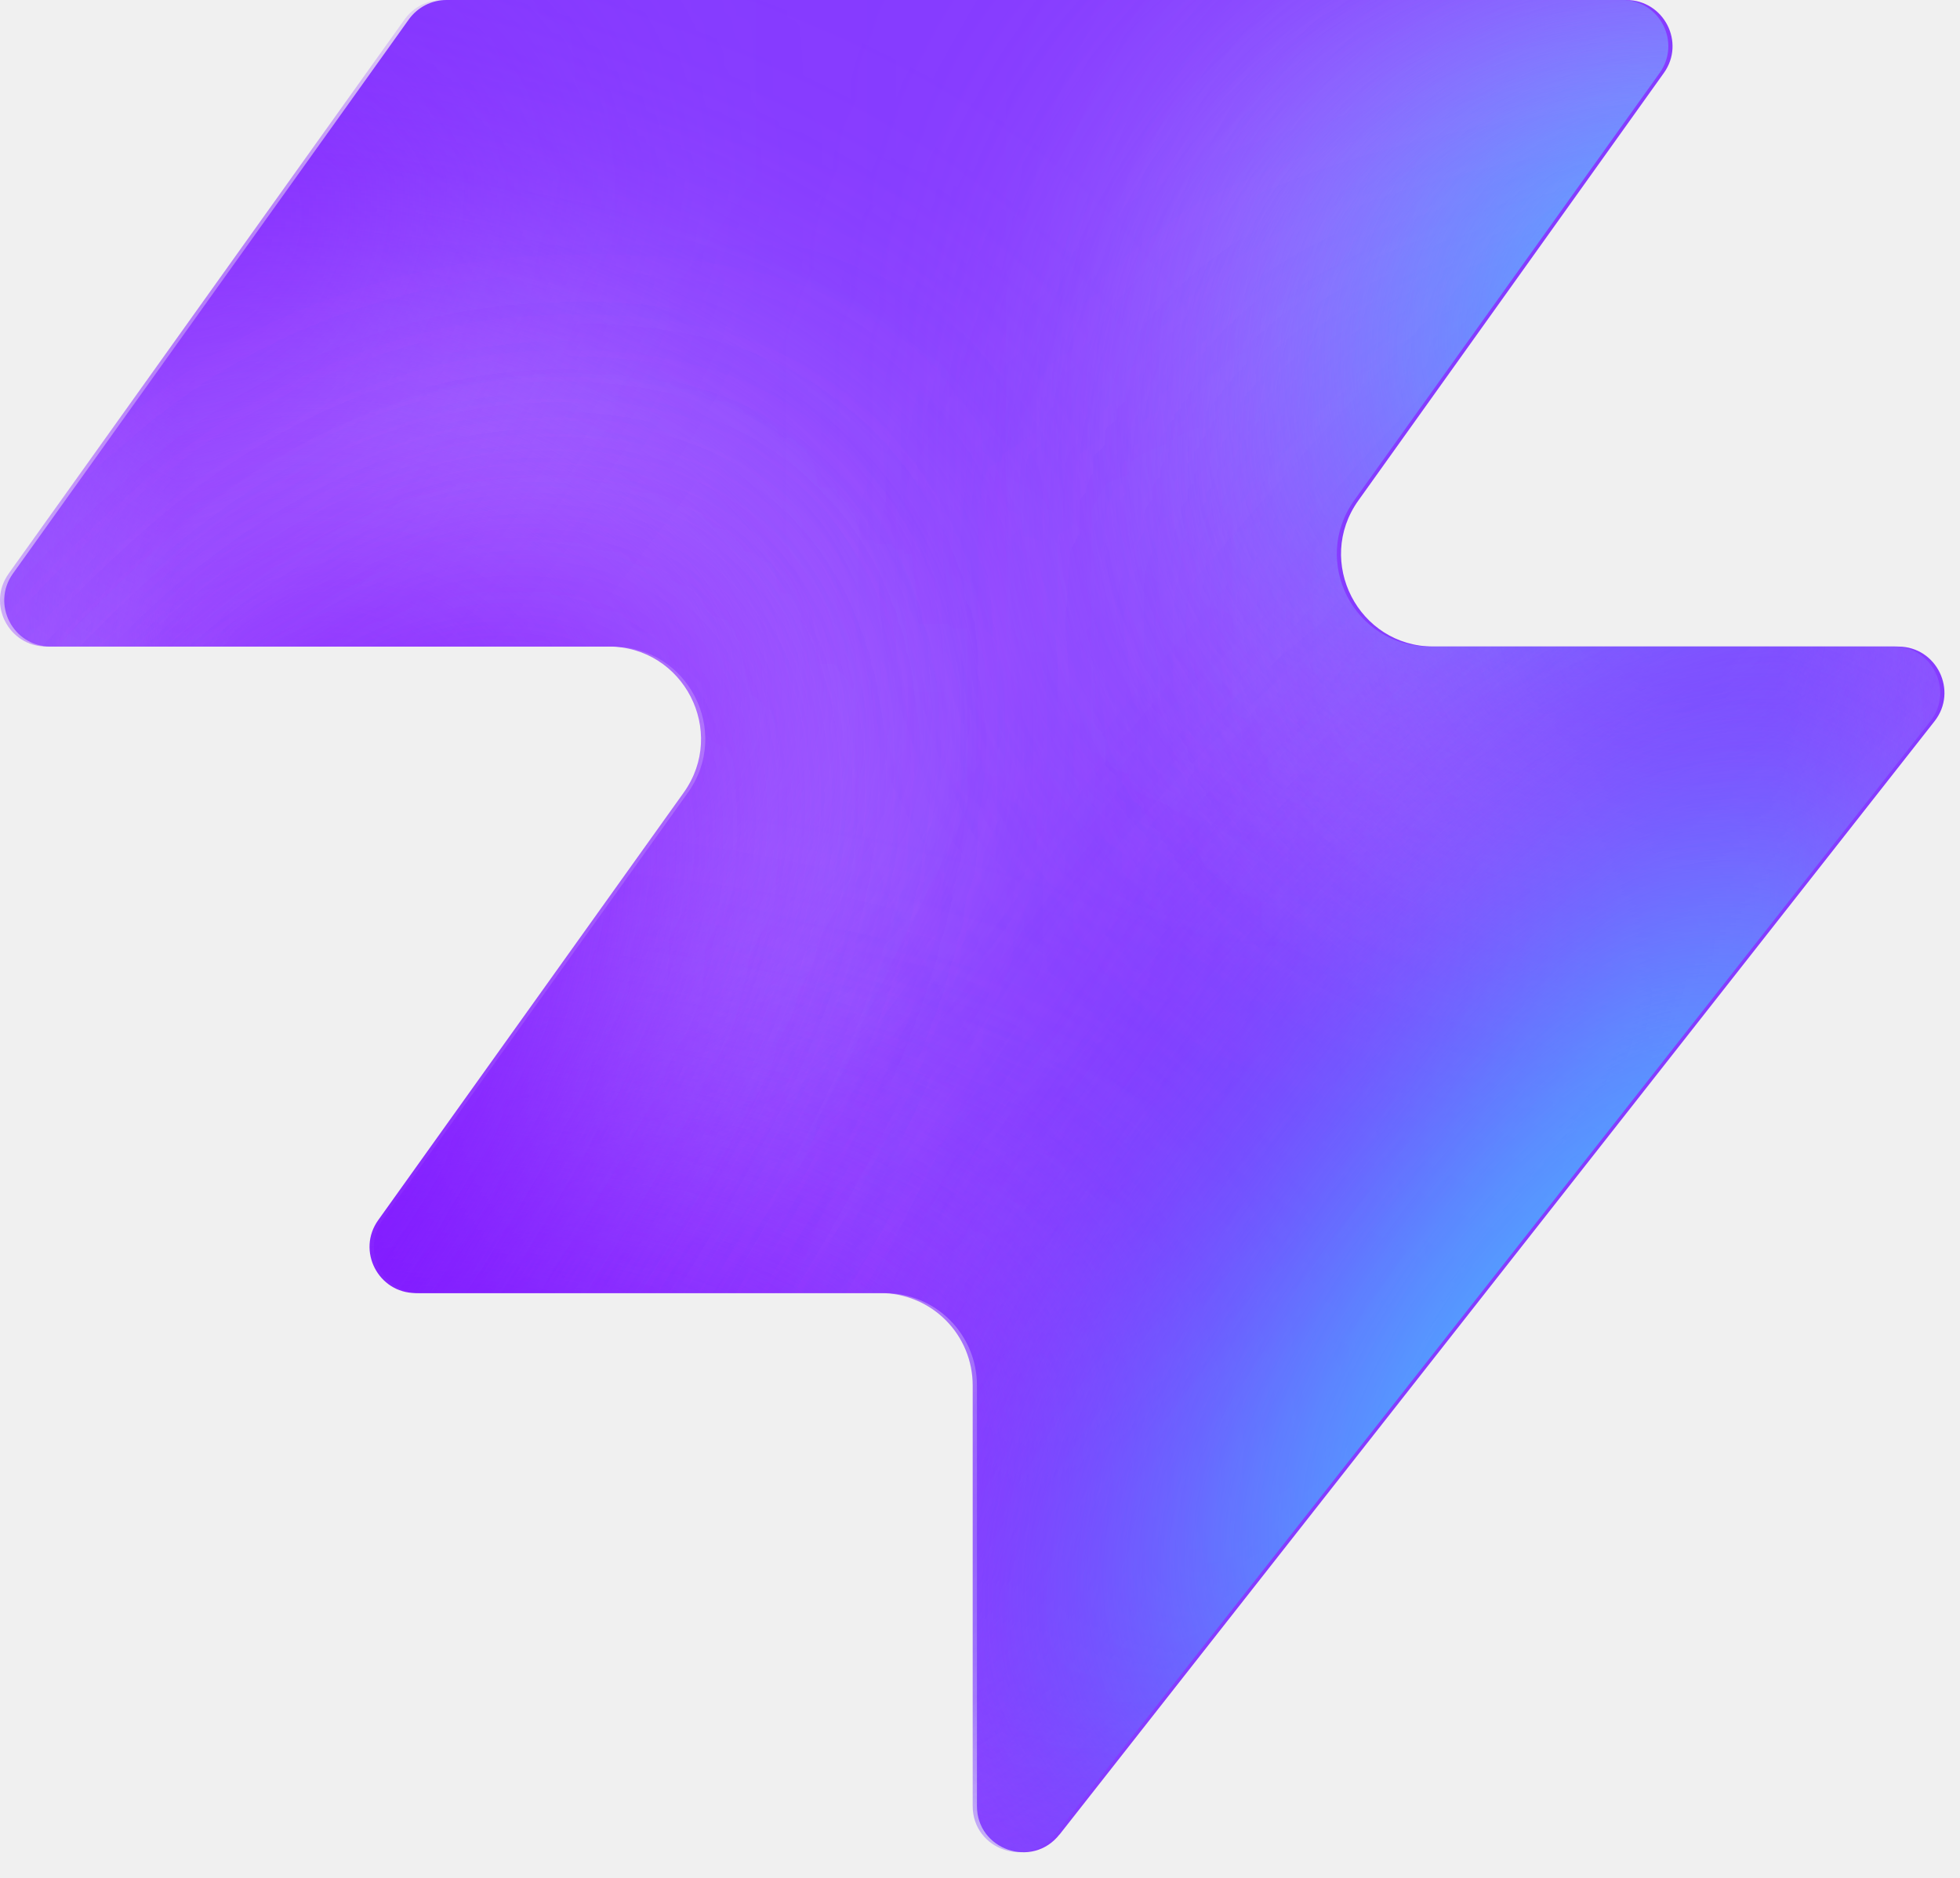
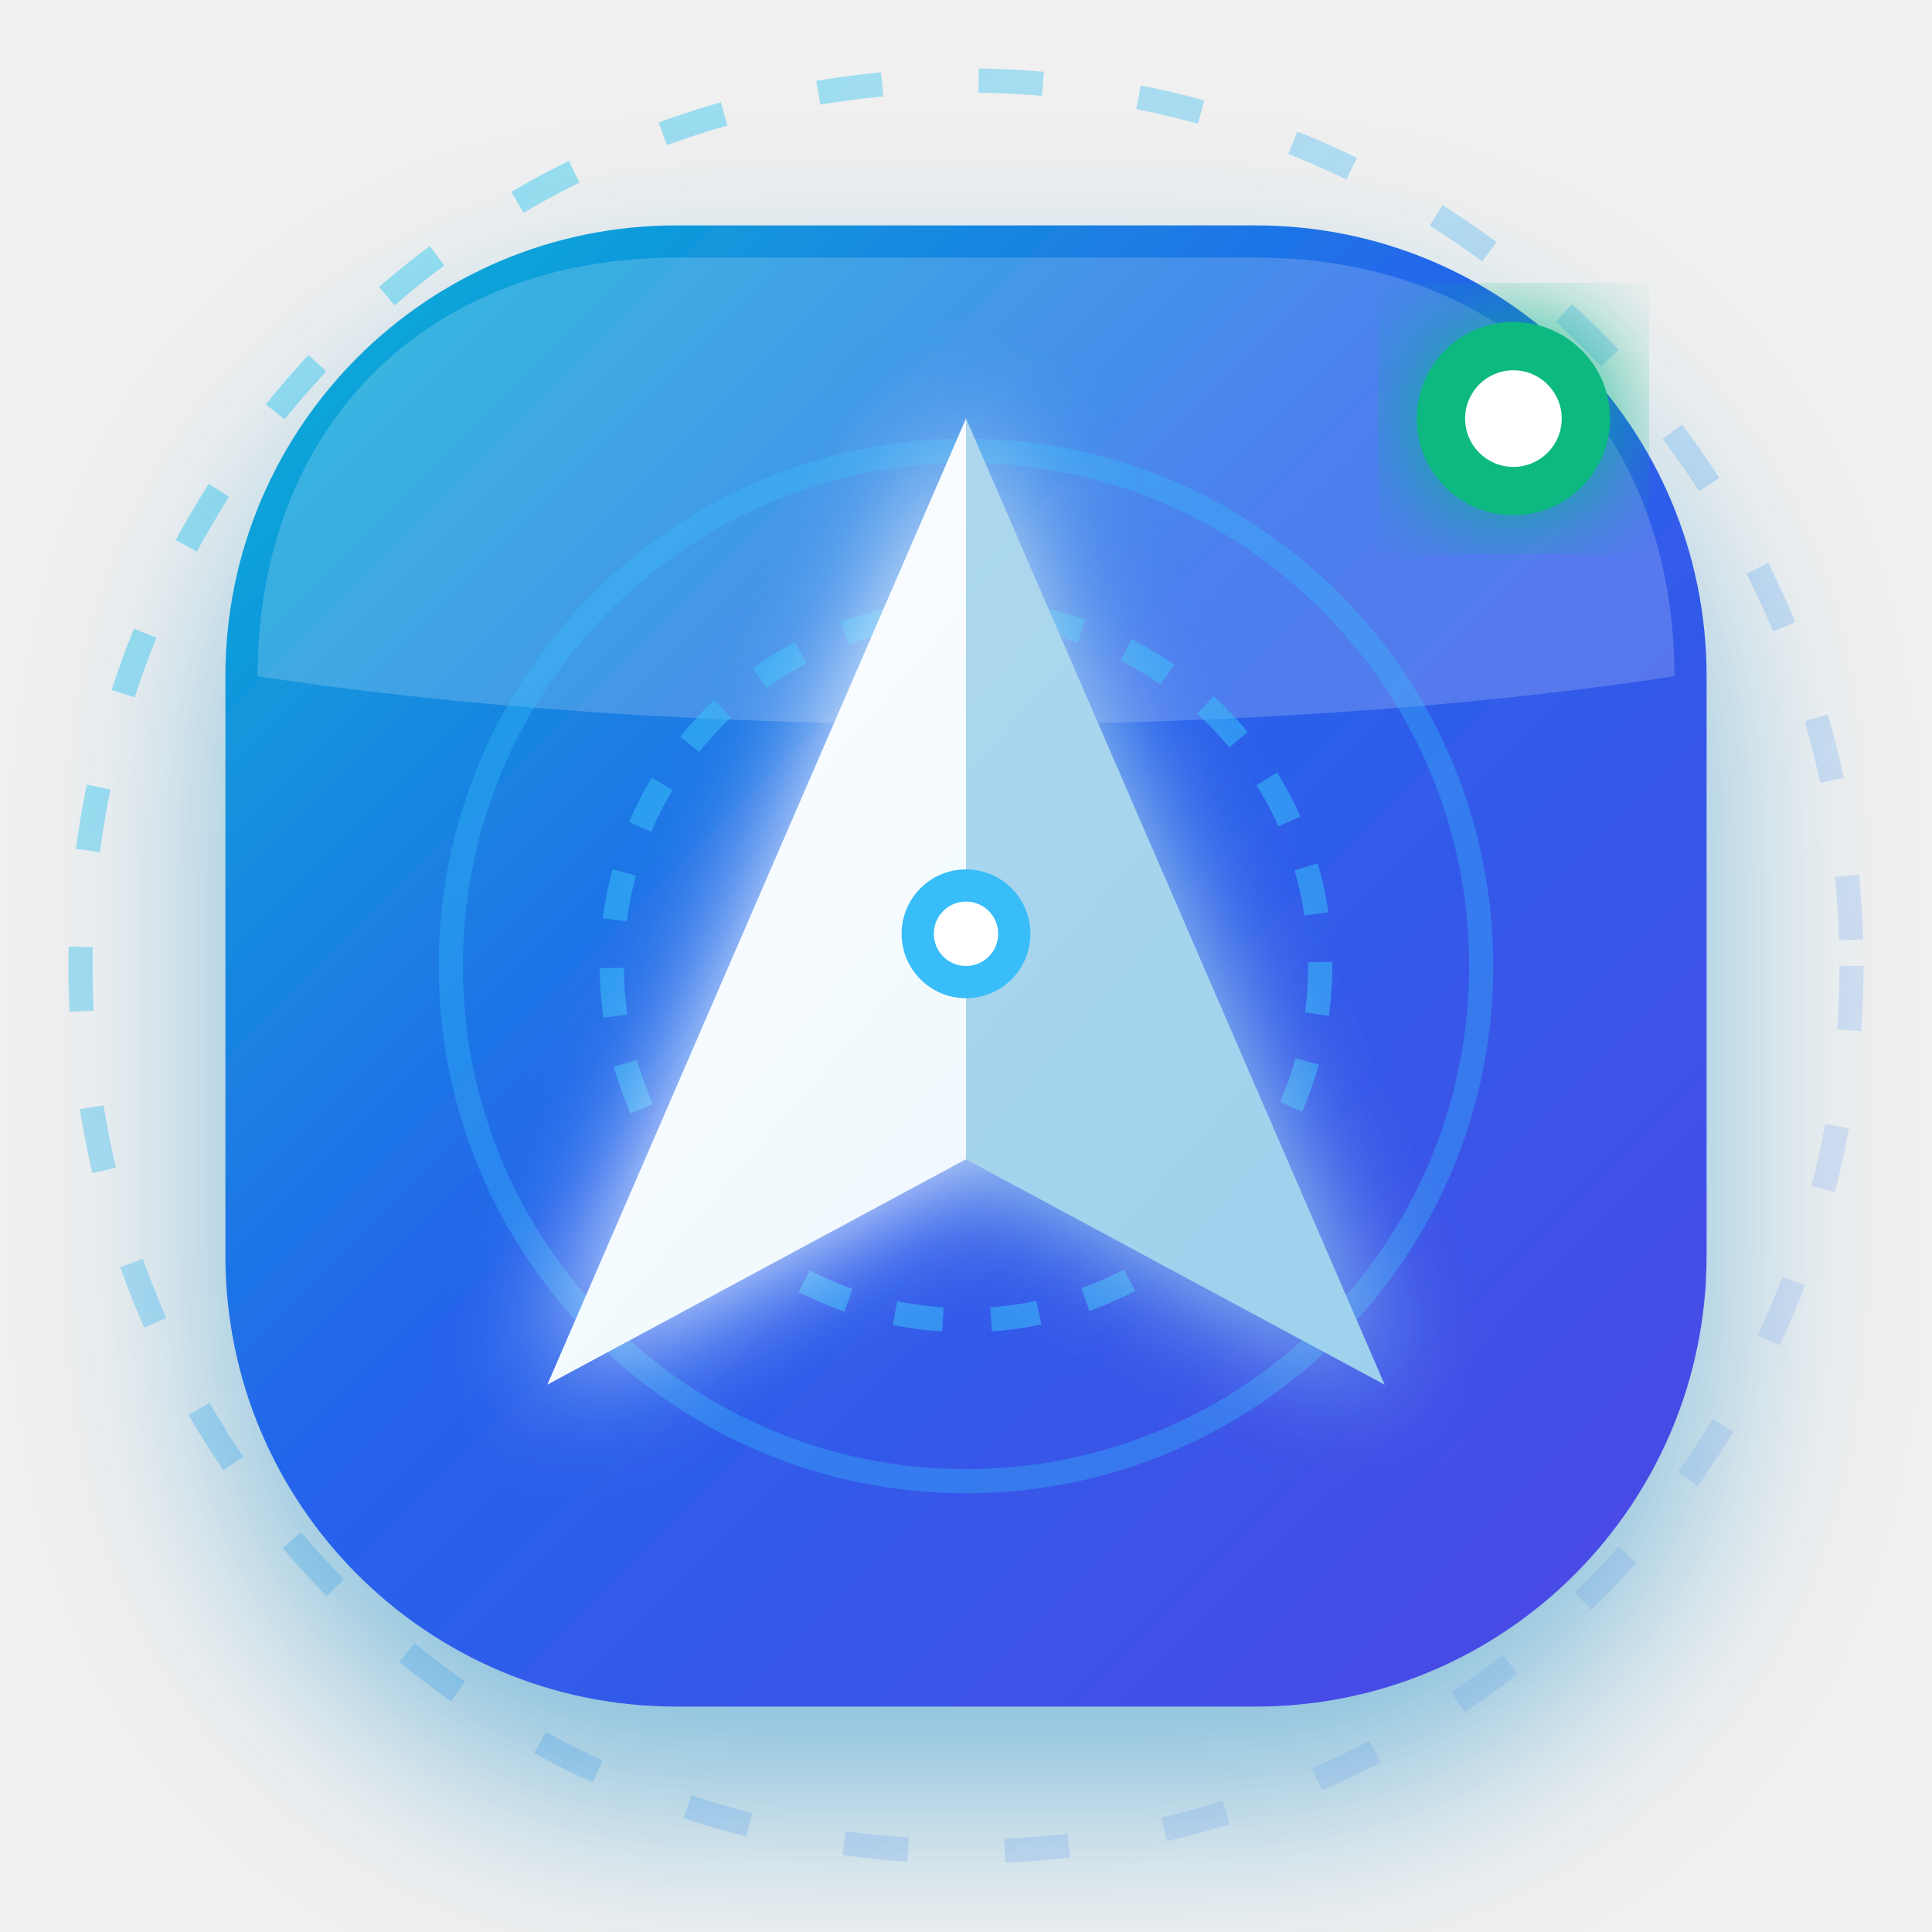
- <svg xmlns="http://www.w3.org/2000/svg" width="48" height="46" fill="none" viewBox="0 0 48 46">
-   <path fill="#863bff" d="M25.946 44.938c-.664.845-2.021.375-2.021-.698V33.937a2.26 2.26 0 0 0-2.262-2.262H10.287c-.92 0-1.456-1.04-.92-1.788l7.48-10.471c1.07-1.497 0-3.578-1.842-3.578H1.237c-.92 0-1.456-1.04-.92-1.788L10.013.474c.214-.297.556-.474.92-.474h28.894c.92 0 1.456 1.04.92 1.788l-7.48 10.471c-1.07 1.498 0 3.579 1.842 3.579h11.377c.943 0 1.473 1.088.89 1.83L25.947 44.94z" style="fill:#863bff;fill:color(display-p3 .525 .23 1);fill-opacity:1" />
-   <mask id="a" width="48" height="46" x="0" y="0" maskUnits="userSpaceOnUse" style="mask-type:alpha">
-     <path fill="#000" d="M25.842 44.938c-.664.844-2.021.375-2.021-.698V33.937a2.26 2.26 0 0 0-2.262-2.262H10.183c-.92 0-1.456-1.04-.92-1.788l7.48-10.471c1.07-1.498 0-3.579-1.842-3.579H1.133c-.92 0-1.456-1.04-.92-1.787L9.91.473c.214-.297.556-.474.92-.474h28.894c.92 0 1.456 1.04.92 1.788l-7.48 10.471c-1.07 1.498 0 3.578 1.842 3.578h11.377c.943 0 1.473 1.088.89 1.832L25.843 44.94z" style="fill:#000;fill-opacity:1" />
-   </mask>
-   <g mask="url(#a)">
-     <g filter="url(#b)">
-       <ellipse cx="5.508" cy="14.704" fill="#ede6ff" rx="5.508" ry="14.704" style="fill:#ede6ff;fill:color(display-p3 .927 .903 1);fill-opacity:1" transform="matrix(.00324 1 1 -.00324 -4.47 31.516)" />
-     </g>
-     <g filter="url(#c)">
-       <ellipse cx="10.399" cy="29.851" fill="#ede6ff" rx="10.399" ry="29.851" style="fill:#ede6ff;fill:color(display-p3 .927 .903 1);fill-opacity:1" transform="matrix(.00324 1 1 -.00324 -39.328 7.883)" />
-     </g>
-     <g filter="url(#d)">
-       <ellipse cx="5.508" cy="30.487" fill="#7e14ff" rx="5.508" ry="30.487" style="fill:#7e14ff;fill:color(display-p3 .492 .077 1);fill-opacity:1" transform="rotate(89.814 -25.913 -14.639)scale(1 -1)" />
-     </g>
-     <g filter="url(#e)">
-       <ellipse cx="5.508" cy="30.599" fill="#7e14ff" rx="5.508" ry="30.599" style="fill:#7e14ff;fill:color(display-p3 .492 .077 1);fill-opacity:1" transform="rotate(89.814 -32.644 -3.334)scale(1 -1)" />
-     </g>
-     <g filter="url(#f)">
-       <ellipse cx="5.508" cy="30.599" fill="#7e14ff" rx="5.508" ry="30.599" style="fill:#7e14ff;fill:color(display-p3 .492 .077 1);fill-opacity:1" transform="matrix(.00324 1 1 -.00324 -34.34 30.47)" />
-     </g>
-     <g filter="url(#g)">
-       <ellipse cx="14.072" cy="22.078" fill="#ede6ff" rx="14.072" ry="22.078" style="fill:#ede6ff;fill:color(display-p3 .927 .903 1);fill-opacity:1" transform="rotate(93.35 24.506 48.493)scale(-1 1)" />
-     </g>
-     <g filter="url(#h)">
-       <ellipse cx="3.47" cy="21.501" fill="#7e14ff" rx="3.47" ry="21.501" style="fill:#7e14ff;fill:color(display-p3 .492 .077 1);fill-opacity:1" transform="rotate(89.009 28.708 47.59)scale(-1 1)" />
-     </g>
-     <g filter="url(#i)">
-       <ellipse cx="3.47" cy="21.501" fill="#7e14ff" rx="3.47" ry="21.501" style="fill:#7e14ff;fill:color(display-p3 .492 .077 1);fill-opacity:1" transform="rotate(89.009 28.708 47.59)scale(-1 1)" />
-     </g>
-     <g filter="url(#j)">
-       <ellipse cx=".387" cy="8.972" fill="#7e14ff" rx="4.407" ry="29.108" style="fill:#7e14ff;fill:color(display-p3 .492 .077 1);fill-opacity:1" transform="rotate(39.51 .387 8.972)" />
-     </g>
-     <g filter="url(#k)">
-       <ellipse cx="47.523" cy="-6.092" fill="#7e14ff" rx="4.407" ry="29.108" style="fill:#7e14ff;fill:color(display-p3 .492 .077 1);fill-opacity:1" transform="rotate(37.892 47.523 -6.092)" />
-     </g>
-     <g filter="url(#l)">
-       <ellipse cx="41.412" cy="6.333" fill="#47bfff" rx="5.971" ry="9.665" style="fill:#47bfff;fill:color(display-p3 .28 .748 1);fill-opacity:1" transform="rotate(37.892 41.412 6.333)" />
-     </g>
-     <g filter="url(#m)">
-       <ellipse cx="-1.879" cy="38.332" fill="#7e14ff" rx="4.407" ry="29.108" style="fill:#7e14ff;fill:color(display-p3 .492 .077 1);fill-opacity:1" transform="rotate(37.892 -1.88 38.332)" />
-     </g>
-     <g filter="url(#n)">
-       <ellipse cx="-1.879" cy="38.332" fill="#7e14ff" rx="4.407" ry="29.108" style="fill:#7e14ff;fill:color(display-p3 .492 .077 1);fill-opacity:1" transform="rotate(37.892 -1.88 38.332)" />
-     </g>
-     <g filter="url(#o)">
-       <ellipse cx="35.651" cy="29.907" fill="#7e14ff" rx="4.407" ry="29.108" style="fill:#7e14ff;fill:color(display-p3 .492 .077 1);fill-opacity:1" transform="rotate(37.892 35.651 29.907)" />
-     </g>
-     <g filter="url(#p)">
-       <ellipse cx="38.418" cy="32.4" fill="#47bfff" rx="5.971" ry="15.297" style="fill:#47bfff;fill:color(display-p3 .28 .748 1);fill-opacity:1" transform="rotate(37.892 38.418 32.4)" />
-     </g>
-   </g>
+ <svg xmlns="http://www.w3.org/2000/svg" viewBox="0 0 120 120" width="120" height="120" fill="none">
  <defs>
-     <filter id="b" width="60.045" height="41.654" x="-19.77" y="16.149" color-interpolation-filters="sRGB" filterUnits="userSpaceOnUse">
-       <feFlood flood-opacity="0" result="BackgroundImageFix" />
-       <feBlend in="SourceGraphic" in2="BackgroundImageFix" result="shape" />
-       <feGaussianBlur result="effect1_foregroundBlur_2002_17158" stdDeviation="7.659" />
+     <linearGradient id="bgGrad" x1="0%" y1="0%" x2="100%" y2="100%">
+       <stop offset="0%" stop-color="#06b6d4" />
+       <stop offset="45%" stop-color="#2563eb" />
+       <stop offset="100%" stop-color="#4f46e5" />
+     </linearGradient>
+     <linearGradient id="arrowGrad" x1="0%" y1="0%" x2="100%" y2="100%">
+       <stop offset="0%" stop-color="#ffffff" />
+       <stop offset="100%" stop-color="#e0f2fe" />
+     </linearGradient>
+     <linearGradient id="ringGrad" x1="0%" y1="0%" x2="100%" y2="100%">
+       <stop offset="0%" stop-color="#22d3ee" stop-opacity="0.8" />
+       <stop offset="100%" stop-color="#818cf8" stop-opacity="0.2" />
+     </linearGradient>
+     <filter id="glow" x="-20%" y="-20%" width="140%" height="140%">
+       <feGaussianBlur stdDeviation="3.5" result="blur" />
+       <feComposite in="SourceGraphic" in2="blur" operator="over" />
    </filter>
-     <filter id="c" width="90.34" height="51.437" x="-54.613" y="-7.533" color-interpolation-filters="sRGB" filterUnits="userSpaceOnUse">
-       <feFlood flood-opacity="0" result="BackgroundImageFix" />
-       <feBlend in="SourceGraphic" in2="BackgroundImageFix" result="shape" />
-       <feGaussianBlur result="effect1_foregroundBlur_2002_17158" stdDeviation="7.659" />
-     </filter>
-     <filter id="d" width="79.355" height="29.4" x="-49.64" y="2.03" color-interpolation-filters="sRGB" filterUnits="userSpaceOnUse">
-       <feFlood flood-opacity="0" result="BackgroundImageFix" />
-       <feBlend in="SourceGraphic" in2="BackgroundImageFix" result="shape" />
-       <feGaussianBlur result="effect1_foregroundBlur_2002_17158" stdDeviation="4.596" />
-     </filter>
-     <filter id="e" width="79.579" height="29.4" x="-45.045" y="20.029" color-interpolation-filters="sRGB" filterUnits="userSpaceOnUse">
-       <feFlood flood-opacity="0" result="BackgroundImageFix" />
-       <feBlend in="SourceGraphic" in2="BackgroundImageFix" result="shape" />
-       <feGaussianBlur result="effect1_foregroundBlur_2002_17158" stdDeviation="4.596" />
-     </filter>
-     <filter id="f" width="79.579" height="29.4" x="-43.513" y="21.178" color-interpolation-filters="sRGB" filterUnits="userSpaceOnUse">
-       <feFlood flood-opacity="0" result="BackgroundImageFix" />
-       <feBlend in="SourceGraphic" in2="BackgroundImageFix" result="shape" />
-       <feGaussianBlur result="effect1_foregroundBlur_2002_17158" stdDeviation="4.596" />
-     </filter>
-     <filter id="g" width="74.749" height="58.852" x="15.756" y="-17.901" color-interpolation-filters="sRGB" filterUnits="userSpaceOnUse">
-       <feFlood flood-opacity="0" result="BackgroundImageFix" />
-       <feBlend in="SourceGraphic" in2="BackgroundImageFix" result="shape" />
-       <feGaussianBlur result="effect1_foregroundBlur_2002_17158" stdDeviation="7.659" />
-     </filter>
-     <filter id="h" width="61.377" height="25.362" x="23.548" y="2.284" color-interpolation-filters="sRGB" filterUnits="userSpaceOnUse">
-       <feFlood flood-opacity="0" result="BackgroundImageFix" />
-       <feBlend in="SourceGraphic" in2="BackgroundImageFix" result="shape" />
-       <feGaussianBlur result="effect1_foregroundBlur_2002_17158" stdDeviation="4.596" />
-     </filter>
-     <filter id="i" width="61.377" height="25.362" x="23.548" y="2.284" color-interpolation-filters="sRGB" filterUnits="userSpaceOnUse">
-       <feFlood flood-opacity="0" result="BackgroundImageFix" />
-       <feBlend in="SourceGraphic" in2="BackgroundImageFix" result="shape" />
-       <feGaussianBlur result="effect1_foregroundBlur_2002_17158" stdDeviation="4.596" />
-     </filter>
-     <filter id="j" width="56.045" height="63.649" x="-27.636" y="-22.853" color-interpolation-filters="sRGB" filterUnits="userSpaceOnUse">
-       <feFlood flood-opacity="0" result="BackgroundImageFix" />
-       <feBlend in="SourceGraphic" in2="BackgroundImageFix" result="shape" />
-       <feGaussianBlur result="effect1_foregroundBlur_2002_17158" stdDeviation="4.596" />
-     </filter>
-     <filter id="k" width="54.814" height="64.646" x="20.116" y="-38.415" color-interpolation-filters="sRGB" filterUnits="userSpaceOnUse">
-       <feFlood flood-opacity="0" result="BackgroundImageFix" />
-       <feBlend in="SourceGraphic" in2="BackgroundImageFix" result="shape" />
-       <feGaussianBlur result="effect1_foregroundBlur_2002_17158" stdDeviation="4.596" />
-     </filter>
-     <filter id="l" width="33.541" height="35.313" x="24.641" y="-11.323" color-interpolation-filters="sRGB" filterUnits="userSpaceOnUse">
-       <feFlood flood-opacity="0" result="BackgroundImageFix" />
-       <feBlend in="SourceGraphic" in2="BackgroundImageFix" result="shape" />
-       <feGaussianBlur result="effect1_foregroundBlur_2002_17158" stdDeviation="4.596" />
-     </filter>
-     <filter id="m" width="54.814" height="64.646" x="-29.286" y="6.009" color-interpolation-filters="sRGB" filterUnits="userSpaceOnUse">
-       <feFlood flood-opacity="0" result="BackgroundImageFix" />
-       <feBlend in="SourceGraphic" in2="BackgroundImageFix" result="shape" />
-       <feGaussianBlur result="effect1_foregroundBlur_2002_17158" stdDeviation="4.596" />
-     </filter>
-     <filter id="n" width="54.814" height="64.646" x="-29.286" y="6.009" color-interpolation-filters="sRGB" filterUnits="userSpaceOnUse">
-       <feFlood flood-opacity="0" result="BackgroundImageFix" />
-       <feBlend in="SourceGraphic" in2="BackgroundImageFix" result="shape" />
-       <feGaussianBlur result="effect1_foregroundBlur_2002_17158" stdDeviation="4.596" />
-     </filter>
-     <filter id="o" width="54.814" height="64.646" x="8.244" y="-2.416" color-interpolation-filters="sRGB" filterUnits="userSpaceOnUse">
-       <feFlood flood-opacity="0" result="BackgroundImageFix" />
-       <feBlend in="SourceGraphic" in2="BackgroundImageFix" result="shape" />
-       <feGaussianBlur result="effect1_foregroundBlur_2002_17158" stdDeviation="4.596" />
-     </filter>
-     <filter id="p" width="39.409" height="43.623" x="18.713" y="10.588" color-interpolation-filters="sRGB" filterUnits="userSpaceOnUse">
-       <feFlood flood-opacity="0" result="BackgroundImageFix" />
-       <feBlend in="SourceGraphic" in2="BackgroundImageFix" result="shape" />
-       <feGaussianBlur result="effect1_foregroundBlur_2002_17158" stdDeviation="4.596" />
+     <filter id="shadow" x="-20%" y="-20%" width="140%" height="140%">
+       <feDropShadow dx="0" dy="6" stdDeviation="6" flood-color="#0284c7" flood-opacity="0.45" />
    </filter>
  </defs>
+   <circle cx="60" cy="60" r="55" stroke="url(#ringGrad)" stroke-width="1.5" stroke-dasharray="4 6" opacity="0.65" />
+   <rect x="14" y="14" width="92" height="92" rx="28" fill="url(#bgGrad)" filter="url(#shadow)" />
+   <path d="M 16 42 C 16 26.5 26.5 16 42 16 L 78 16 C 93.5 16 104 26.5 104 42 C 78 46 42 46 16 42 Z" fill="#ffffff" fill-opacity="0.18" />
+   <circle cx="60" cy="60" r="32" stroke="#38bdf8" stroke-width="1.5" stroke-opacity="0.35" />
+   <circle cx="60" cy="60" r="22" stroke="#38bdf8" stroke-width="1.5" stroke-opacity="0.55" stroke-dasharray="3 3" />
+   <g filter="url(#glow)">
+     <path d="M 60 26 L 86 86 L 60 72 L 34 86 Z" fill="url(#arrowGrad)" />
+     <path d="M 60 26 L 60 72 L 86 86 Z" fill="#0284c7" fill-opacity="0.3" />
+     <path d="M 60 26 L 34 86 L 60 72 Z" fill="#ffffff" fill-opacity="0.25" />
+   </g>
+   <circle cx="60" cy="58" r="4" fill="#38bdf8" />
+   <circle cx="60" cy="58" r="2" fill="#ffffff" />
+   <circle cx="94" cy="26" r="6" fill="#10b981" filter="url(#glow)" />
+   <circle cx="94" cy="26" r="3" fill="#ffffff" />
</svg>
